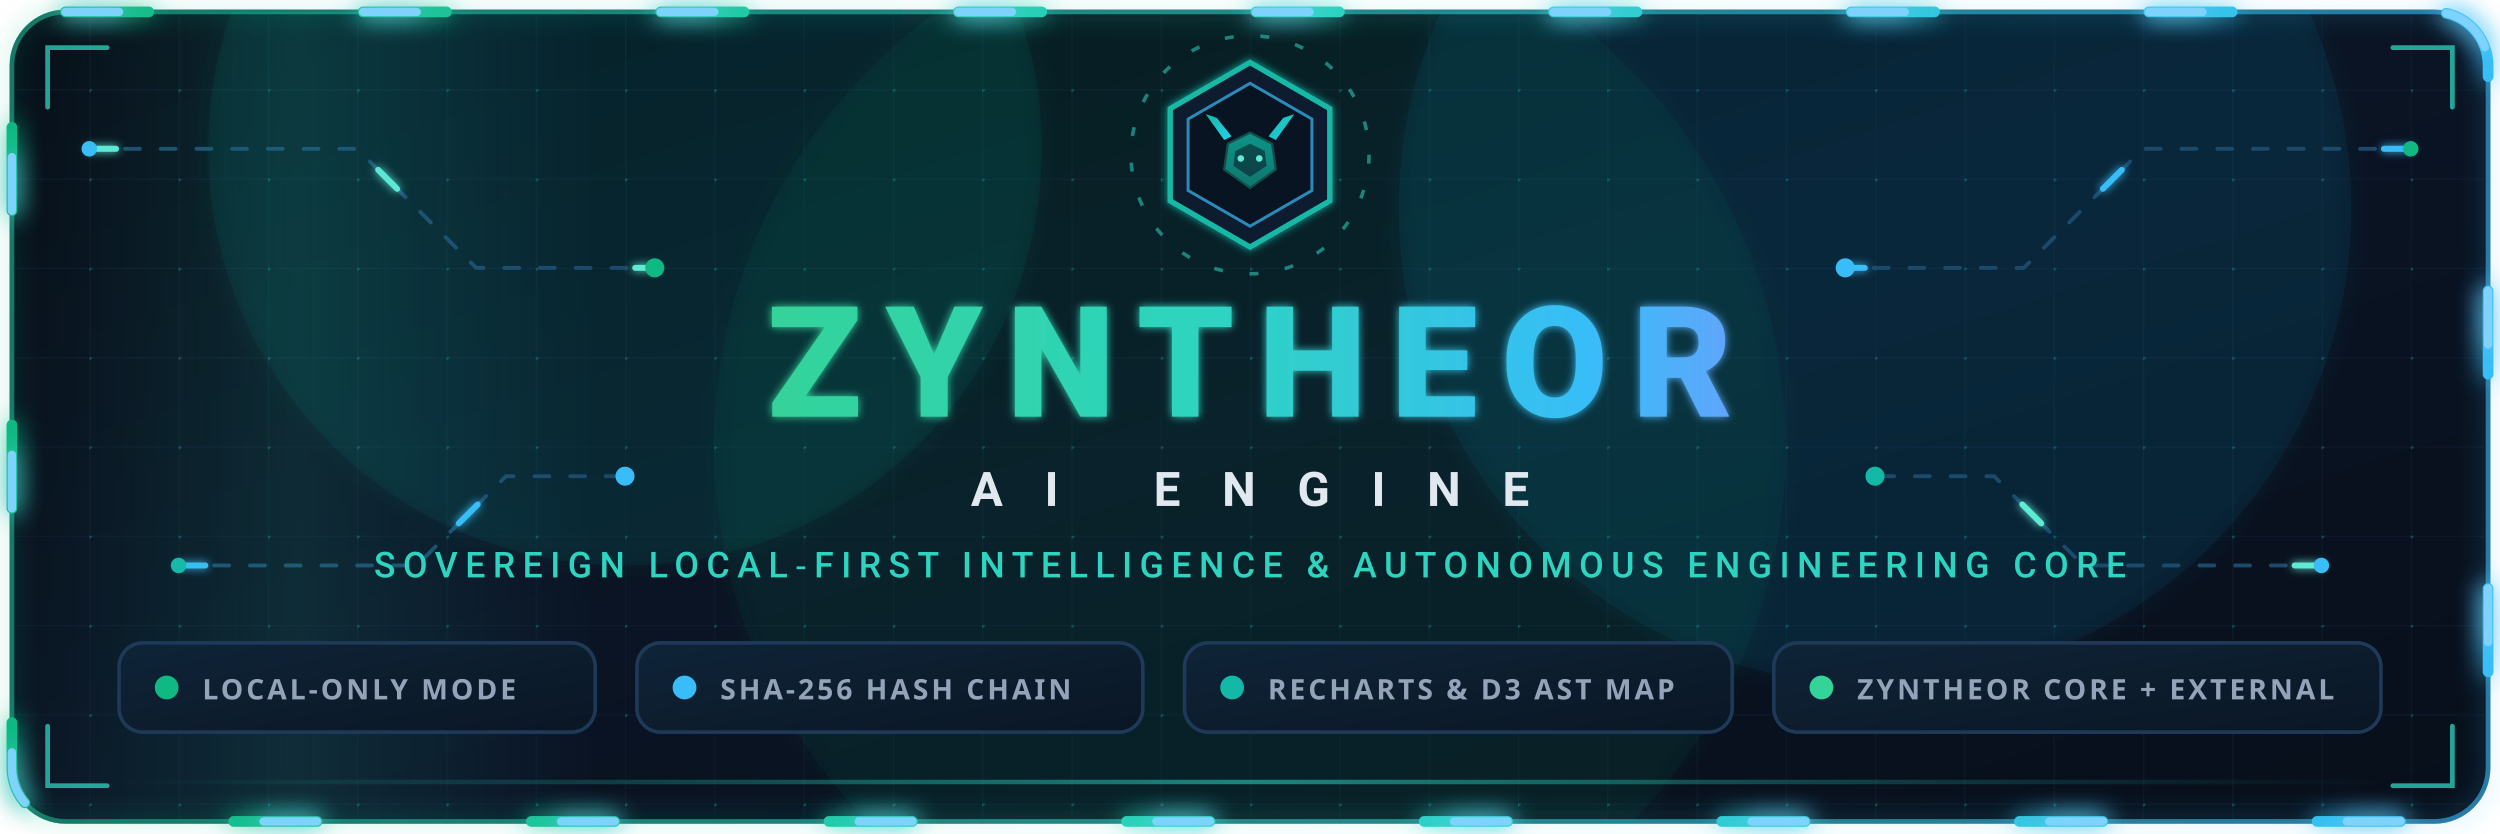
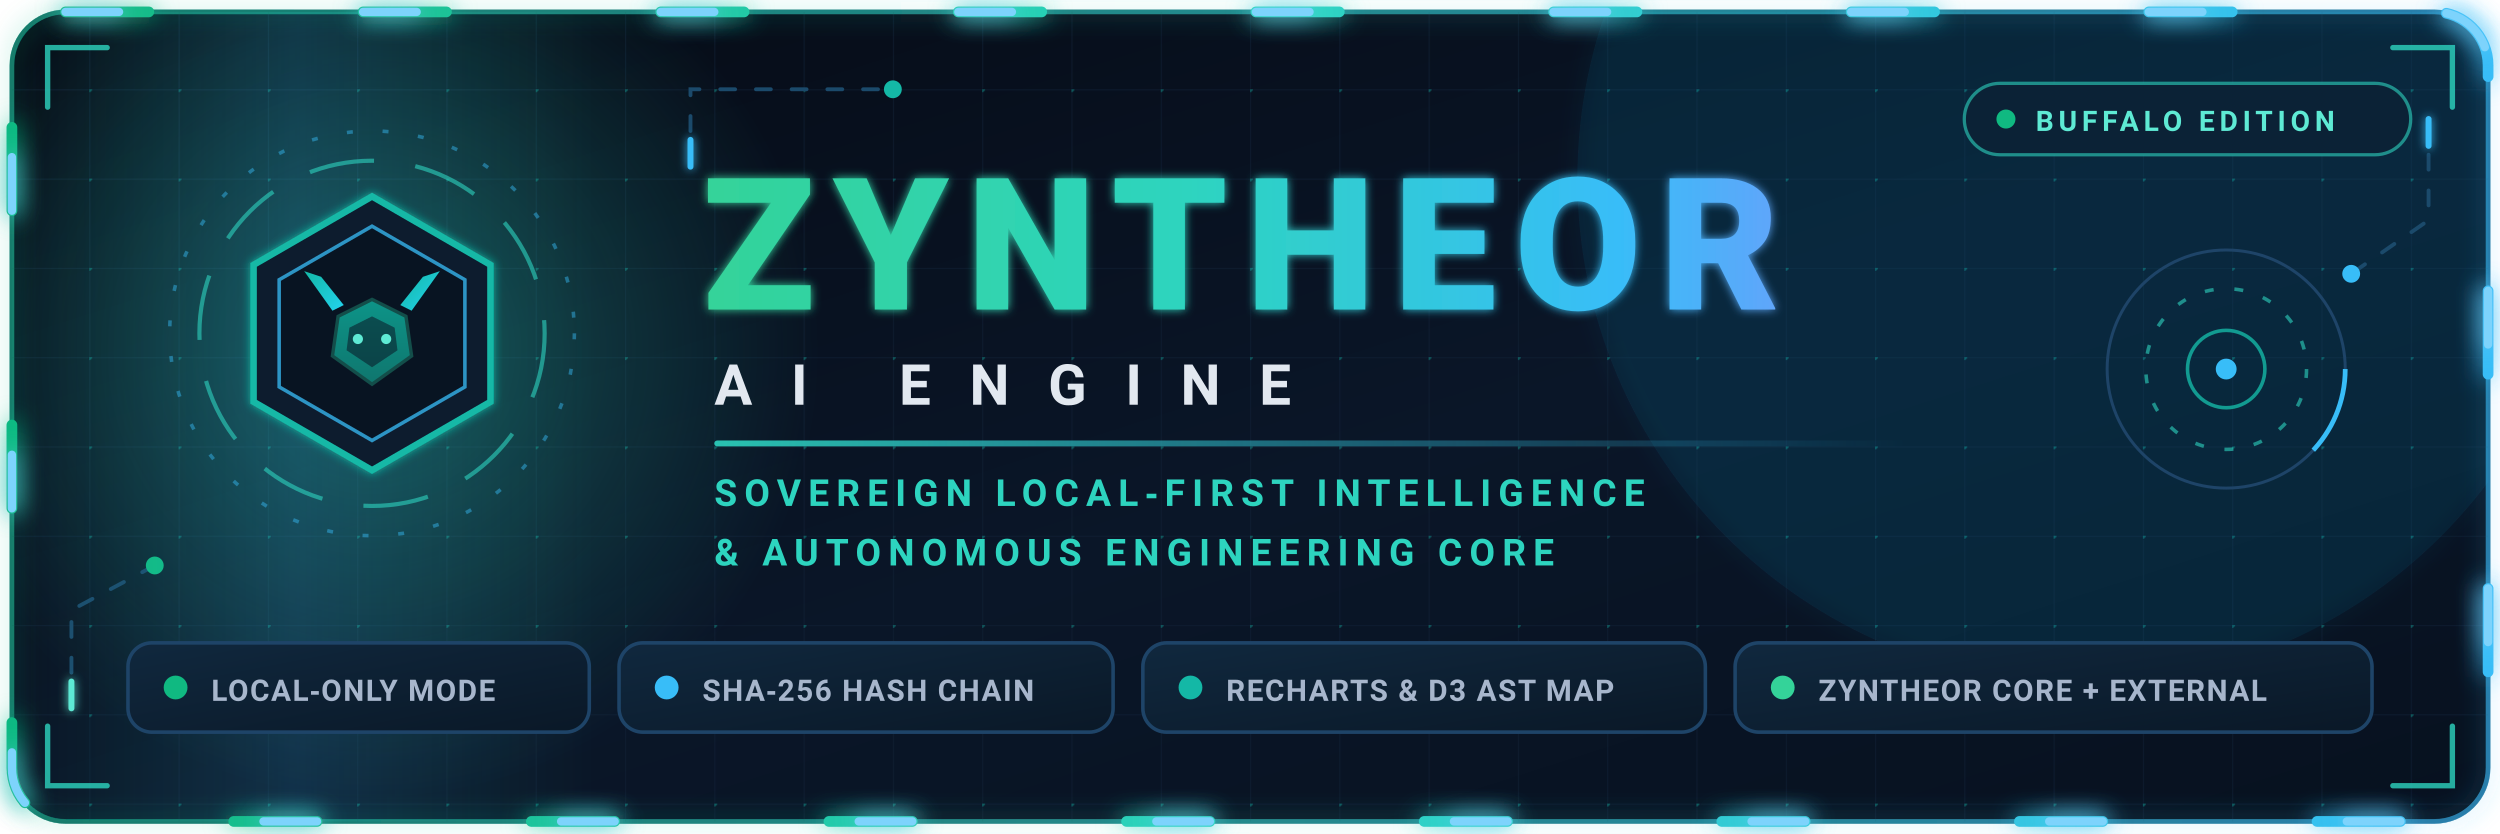
<svg xmlns="http://www.w3.org/2000/svg" viewBox="0 0 840 280" width="840" height="280" role="img" aria-label="ZYNTHEOR AI ENGINE - Sovereign Local-First Intelligence &amp; Autonomous Engineering Core">
  <defs>
    <linearGradient id="hd-bg" x1="0" y1="0" x2="1" y2="1">
-       <stop offset="0" stop-color="#060C16" />
-       <stop offset="0.5" stop-color="#0A1424" />
-       <stop offset="1" stop-color="#080F1B" />
+       <stop offset="0" stop-color="#050A14" />
+       <stop offset="0.55" stop-color="#0A1628" />
+       <stop offset="1" stop-color="#07111F" />
    </linearGradient>
    <linearGradient id="hd-laser" x1="0" y1="0" x2="1" y2="0">
      <stop offset="0" stop-color="#10B981" />
      <stop offset="0.5" stop-color="#2DD4BF" />
      <stop offset="1" stop-color="#38BDF8" />
    </linearGradient>
    <linearGradient id="hd-title" x1="0" y1="0" x2="1" y2="0">
      <stop offset="0" stop-color="#34D399" />
      <stop offset="0.45" stop-color="#2DD4BF" />
      <stop offset="0.85" stop-color="#38BDF8" />
      <stop offset="1" stop-color="#60A5FA" />
    </linearGradient>
    <linearGradient id="hd-badge" x1="0" y1="0" x2="1" y2="1">
-       <stop offset="0" stop-color="#0F2438" />
-       <stop offset="1" stop-color="#0A1624" />
+       <stop offset="0" stop-color="#10283E" />
+       <stop offset="1" stop-color="#0A1827" />
    </linearGradient>
    <linearGradient id="hd-beam" x1="0" y1="0" x2="1" y2="0">
      <stop offset="0" stop-color="#2DD4BF" stop-opacity="0" />
-       <stop offset="0.5" stop-color="#2DD4BF" stop-opacity="0.13" />
-       <stop offset="1" stop-color="#38BDF8" stop-opacity="0" />
+       <stop offset="0.5" stop-color="#38BDF8" stop-opacity="0.16" />
+       <stop offset="1" stop-color="#2DD4BF" stop-opacity="0" />
    </linearGradient>
    <linearGradient id="hd-rule" x1="0" y1="0" x2="1" y2="0">
-       <stop offset="0" stop-color="#14B8A6" stop-opacity="0" />
-       <stop offset="0.5" stop-color="#2DD4BF" stop-opacity="0.8" />
-       <stop offset="1" stop-color="#14B8A6" stop-opacity="0" />
+       <stop offset="0" stop-color="#2DD4BF" stop-opacity="0.9" />
+       <stop offset="1" stop-color="#38BDF8" stop-opacity="0" />
    </linearGradient>
    <linearGradient id="bf-horn" x1="0" y1="0" x2="1" y2="1">
      <stop offset="0" stop-color="#14B8A6" />
      <stop offset="1" stop-color="#22D3EE" />
    </linearGradient>
    <linearGradient id="bf-body" x1="0" y1="0" x2="0" y2="1">
      <stop offset="0" stop-color="#0D9488" />
      <stop offset="1" stop-color="#0F766E" />
    </linearGradient>
+     <radialGradient id="hd-halo" cx="0.5" cy="0.5" r="0.5">
+       <stop offset="0" stop-color="#2DD4BF" stop-opacity="0.35" />
+       <stop offset="1" stop-color="#2DD4BF" stop-opacity="0" />
+     </radialGradient>
    <pattern id="hd-grid" width="30" height="30" patternUnits="userSpaceOnUse">
-       <path d="M 30 0 L 0 0 0 30" fill="none" stroke="#132338" stroke-width="0.8" stroke-opacity="0.45" />
-       <circle cx="0" cy="0" r="1" fill="#14B8A6" fill-opacity="0.3" />
+       <path d="M 30 0 L 0 0 0 30" fill="none" stroke="#132338" stroke-width="0.8" stroke-opacity="0.5" />
+       <circle cx="0" cy="0" r="1" fill="#14B8A6" fill-opacity="0.35" />
    </pattern>
    <filter id="hd-glow" filterUnits="userSpaceOnUse" x="-20" y="-20" width="880" height="320">
      <feGaussianBlur stdDeviation="4" result="b" />
      <feMerge>
        <feMergeNode in="b" />
        <feMergeNode in="SourceGraphic" />
      </feMerge>
    </filter>
    <filter id="hd-soft" x="-20%" y="-20%" width="140%" height="140%">
-       <feGaussianBlur stdDeviation="1.5" result="b" />
+       <feGaussianBlur stdDeviation="1.6" result="b" />
      <feMerge>
        <feMergeNode in="b" />
        <feMergeNode in="SourceGraphic" />
      </feMerge>
    </filter>
    <clipPath id="hd-clip">
      <rect x="4" y="4" width="832" height="272" rx="18" />
    </clipPath>
  </defs>
  <style>
    @keyframes lz   { from { stroke-dashoffset: 100; } to { stroke-dashoffset: 0; } }
    @keyframes lzr  { from { stroke-dashoffset: 0; }   to { stroke-dashoffset: 100; } }
    @keyframes flow { to { stroke-dashoffset: -24; } }
    @keyframes beam { from { transform: translateX(-220px); } to { transform: translateX(1060px); } }
    @keyframes spin { to { transform: rotate(360deg); } }
+     @keyframes spinr { to { transform: rotate(-360deg); } }
    @keyframes blink { 0%,100% { opacity: .35; } 50% { opacity: 1; } }
-     @keyframes pulse { 0%,100% { transform: scale(.94); opacity: .85; } 50% { transform: scale(1.06); opacity: 1; } }
+     @keyframes pulse { 0%,100% { transform: scale(.95); opacity: .88; } 50% { transform: scale(1.06); opacity: 1; } }
    .lz   { stroke-dasharray: 28 72; animation: lz 6s linear infinite; }
    .lzr  { stroke-dasharray: 18 82; animation: lzr 8s linear infinite; }
    .flow { stroke-dasharray: 5 7;   animation: flow 1.4s linear infinite; }
    .run  { stroke-dasharray: 9 91;  animation: lz 4.2s linear infinite; }
    .beam { animation: beam 9s linear infinite; }
    .spin { transform-box: fill-box; transform-origin: center; animation: spin 18s linear infinite; }
+     .spinr { transform-box: fill-box; transform-origin: center; animation: spinr 12s linear infinite; }
    .blink{ animation: blink 2.8s ease-in-out infinite; }
    .pulse{ transform-box: fill-box; transform-origin: center; animation: pulse 3s ease-in-out infinite; }
    @media (prefers-reduced-motion: reduce) {
-       .lz,.lzr,.flow,.run,.beam,.spin,.blink,.pulse { animation: none; }
+       .lz,.lzr,.flow,.run,.beam,.spin,.spinr,.blink,.pulse { animation: none; }
      .beam { opacity: 0; }
    }
  </style>
-   <rect x="4" y="4" width="832" height="272" rx="18" fill="url(#hd-bg)" stroke="#162E48" stroke-width="1.5" />
+   <rect x="4" y="4" width="832" height="272" rx="18" fill="url(#hd-bg)" stroke="#173553" stroke-width="1.5" />
  <g clip-path="url(#hd-clip)">
    <rect x="4" y="4" width="832" height="272" fill="url(#hd-grid)" />
-     <circle cx="210" cy="50" r="140" fill="#14B8A6" fill-opacity="0.07" filter="url(#hd-glow)" />
-     <circle cx="630" cy="70" r="160" fill="#38BDF8" fill-opacity="0.06" filter="url(#hd-glow)" />
-     <circle cx="420" cy="150" r="180" fill="#10B981" fill-opacity="0.045" filter="url(#hd-glow)" />
+     <circle cx="125" cy="118" r="150" fill="url(#hd-halo)" />
+     <circle cx="700" cy="60" r="170" fill="#38BDF8" fill-opacity="0.06" filter="url(#hd-glow)" />
    <g fill="none" stroke-linecap="round">
-       <path d="M 30 50 L 120 50 L 160 90 L 220 90" stroke="#1B4A6B" stroke-width="1.3" class="flow" />
-       <path d="M 30 50 L 120 50 L 160 90 L 220 90" pathLength="100" stroke="#5EEAD4" stroke-width="2" class="run" filter="url(#hd-soft)" />
-       <path d="M 60 190 L 140 190 L 170 160 L 210 160" stroke="#1B4A6B" stroke-width="1.3" class="flow" />
-       <path d="M 60 190 L 140 190 L 170 160 L 210 160" pathLength="100" stroke="#38BDF8" stroke-width="2" class="run" style="animation-delay:-1.6s" filter="url(#hd-soft)" />
-       <path d="M 810 50 L 720 50 L 680 90 L 620 90" stroke="#1B4A6B" stroke-width="1.3" class="flow" />
-       <path d="M 810 50 L 720 50 L 680 90 L 620 90" pathLength="100" stroke="#38BDF8" stroke-width="2" class="run" style="animation-delay:-2.4s" filter="url(#hd-soft)" />
-       <path d="M 780 190 L 700 190 L 670 160 L 630 160" stroke="#1B4A6B" stroke-width="1.3" class="flow" />
-       <path d="M 780 190 L 700 190 L 670 160 L 630 160" pathLength="100" stroke="#5EEAD4" stroke-width="2" class="run" style="animation-delay:-0.8s" filter="url(#hd-soft)" />
+       <path d="M 24 238 L 24 205 L 52 190" stroke="#1B4A6B" stroke-width="1.3" class="flow" />
+       <path d="M 24 238 L 24 205 L 52 190" pathLength="100" stroke="#5EEAD4" stroke-width="2" class="run" filter="url(#hd-soft)" />
+       <path d="M 816 40 L 816 74 L 790 92" stroke="#1B4A6B" stroke-width="1.3" class="flow" />
+       <path d="M 816 40 L 816 74 L 790 92" pathLength="100" stroke="#38BDF8" stroke-width="2" class="run" style="animation-delay:-2.2s" filter="url(#hd-soft)" />
+       <path d="M 232 56 L 232 30 L 300 30" stroke="#1B4A6B" stroke-width="1.3" class="flow" />
+       <path d="M 232 56 L 232 30 L 300 30" pathLength="100" stroke="#38BDF8" stroke-width="2" class="run" style="animation-delay:-1.4s" filter="url(#hd-soft)" />
    </g>
-     <circle cx="30" cy="50" r="2.6" fill="#38BDF8" />
-     <circle cx="60" cy="190" r="2.6" fill="#14B8A6" />
-     <circle cx="810" cy="50" r="2.6" fill="#10B981" />
-     <circle cx="780" cy="190" r="2.6" fill="#38BDF8" />
-     <circle cx="220" cy="90" r="3.2" fill="#10B981" class="blink" />
-     <circle cx="210" cy="160" r="3.2" fill="#38BDF8" class="blink" style="animation-delay:-1s" />
-     <circle cx="620" cy="90" r="3.2" fill="#38BDF8" class="blink" style="animation-delay:-2s" />
-     <circle cx="630" cy="160" r="3.2" fill="#14B8A6" class="blink" style="animation-delay:-0.5s" />
+     <circle cx="52" cy="190" r="3" fill="#10B981" class="blink" />
+     <circle cx="790" cy="92" r="3" fill="#38BDF8" class="blink" style="animation-delay:-1.2s" />
+     <circle cx="300" cy="30" r="3" fill="#14B8A6" class="blink" style="animation-delay:-2s" />
    <rect class="beam" x="0" y="4" width="200" height="272" fill="url(#hd-beam)" />
-     <rect x="40" y="262" width="760" height="1.5" fill="url(#hd-rule)" opacity="0.7" />
  </g>
-   <g fill="none" stroke="#2DD4BF" stroke-width="1.6" stroke-linecap="round" opacity="0.75">
+   <g fill="none" stroke="#2DD4BF" stroke-width="1.8" stroke-linecap="round" opacity="0.8">
    <path d="M 16 36 V 16 H 36" />
    <path d="M 804 16 H 824 V 36" />
    <path d="M 16 244 V 264 H 36" />
    <path d="M 824 244 V 264 H 804" />
  </g>
-   <g transform="translate(420, 52)">
-     <circle r="40" fill="none" stroke="#2DD4BF" stroke-opacity="0.55" stroke-width="1.2" stroke-dasharray="3 9" class="spin" />
-     <polygon points="0,-31 26.8,-15.5 26.8,15.5 0,31 -26.8,15.5 -26.8,-15.5" fill="#0C1B2E" stroke="#14B8A6" stroke-width="1.8" filter="url(#hd-soft)" />
-     <polygon points="0,-24 20.8,-12 20.8,12 0,24 -20.8,12 -20.8,-12" fill="#081422" stroke="#38BDF8" stroke-opacity="0.7" stroke-width="1" />
+   <g transform="translate(125, 112)">
+     <circle r="68" fill="none" stroke="#38BDF8" stroke-opacity="0.45" stroke-width="1.2" stroke-dasharray="2 10" class="spinr" />
+     <circle r="58" fill="none" stroke="#2DD4BF" stroke-opacity="0.6" stroke-width="1.4" stroke-dasharray="22 14" class="spin" />
+     <polygon points="0,-46 39.8,-23 39.8,23 0,46 -39.8,23 -39.8,-23" fill="#0C1B2E" stroke="#14B8A6" stroke-width="2.2" filter="url(#hd-soft)" />
+     <polygon points="0,-36 31.2,-18 31.2,18 0,36 -31.2,18 -31.2,-18" fill="#081422" stroke="#38BDF8" stroke-opacity="0.75" stroke-width="1.2" />
    <g class="pulse">
-       <g transform="scale(0.62) translate(-32,-30)">
+       <g transform="scale(0.95) translate(-32,-30)">
        <path d="M18 22 L8 8 L14 10 L22 20 Z" fill="url(#bf-horn)" />
        <path d="M46 22 L56 8 L50 10 L42 20 Z" fill="url(#bf-horn)" />
        <path d="M20 24 L32 18 L44 24 L46 38 L32 48 L18 38 Z" fill="url(#bf-body)" stroke="#134E4A" stroke-width="1.2" />
        <path d="M24 28 L32 24 L40 28 L41 36 L32 42 L23 36 Z" fill="#0A1624" opacity="0.55" />
        <circle cx="27" cy="32" r="1.8" fill="#5EEAD4" />
        <circle cx="37" cy="32" r="1.8" fill="#5EEAD4" />
      </g>
    </g>
  </g>
-   <text x="420" y="140" text-anchor="middle" font-family="'Noto Sans Thai','Segoe UI',-apple-system,BlinkMacSystemFont,Roboto,sans-serif" font-size="52" font-weight="900" letter-spacing="8" fill="url(#hd-title)" filter="url(#hd-soft)">ZYNTHEOR</text>
-   <text x="420" y="170" text-anchor="middle" font-family="'Noto Sans Thai','Segoe UI',-apple-system,BlinkMacSystemFont,Roboto,sans-serif" font-size="16" font-weight="700" letter-spacing="14" fill="#E2E8F0">AI ENGINE</text>
-   <text x="420" y="194" text-anchor="middle" font-family="'Noto Sans Thai','Segoe UI',-apple-system,BlinkMacSystemFont,Roboto,sans-serif" font-size="12" font-weight="500" letter-spacing="2.5" fill="#2DD4BF">SOVEREIGN LOCAL-FIRST INTELLIGENCE &amp; AUTONOMOUS ENGINEERING CORE</text>
-   <g transform="translate(40, 216)">
-     <g transform="translate(0, 0)">
-       <rect x="0" y="0" width="160" height="30" rx="8" fill="url(#hd-badge)" stroke="#1E3A58" stroke-width="1.2" />
-       <circle cx="16" cy="15" r="4" fill="#10B981" class="blink" style="animation-delay:0s" />
-       <text x="28" y="19" font-family="'Segoe UI','Noto Sans Thai',sans-serif" font-size="9.5" font-weight="700" letter-spacing="1" fill="#94A3B8">LOCAL-ONLY MODE</text>
+   <text id="t1" x="236" y="104" font-family="'Noto Sans Thai','Segoe UI',-apple-system,BlinkMacSystemFont,Roboto,sans-serif" font-size="62" font-weight="900" letter-spacing="6" fill="url(#hd-title)" filter="url(#hd-soft)">ZYNTHEOR</text>
+   <text id="t2" x="240" y="136" font-family="'Noto Sans Thai','Segoe UI',-apple-system,BlinkMacSystemFont,Roboto,sans-serif" font-size="19" font-weight="700" letter-spacing="13" fill="#E2E8F0">AI ENGINE</text>
+   <rect x="240" y="148" width="400" height="2" rx="1" fill="url(#hd-rule)" />
+   <text id="t3" x="240" y="170" font-family="'Noto Sans Thai','Segoe UI',-apple-system,BlinkMacSystemFont,Roboto,sans-serif" font-size="12.5" font-weight="600" letter-spacing="2.4" fill="#2DD4BF">SOVEREIGN LOCAL-FIRST INTELLIGENCE</text>
+   <text id="t4" x="240" y="190" font-family="'Noto Sans Thai','Segoe UI',-apple-system,BlinkMacSystemFont,Roboto,sans-serif" font-size="12.5" font-weight="600" letter-spacing="2.4" fill="#2DD4BF">&amp; AUTONOMOUS ENGINEERING CORE</text>
+   <g transform="translate(660, 28)">
+     <rect width="150" height="24" rx="12" fill="#0B2236" stroke="#2DD4BF" stroke-opacity="0.6" stroke-width="1.1" />
+     <circle cx="14" cy="12" r="3.2" fill="#10B981" class="blink" />
+     <text id="t5" x="24" y="16" font-family="'Noto Sans Thai','Segoe UI',-apple-system,BlinkMacSystemFont,Roboto,sans-serif" font-size="9.5" font-weight="700" letter-spacing="1.6" fill="#5EEAD4">BUFFALO EDITION</text>
+   </g>
+   <g transform="translate(748, 124)">
+     <circle r="40" fill="none" stroke="#1E4468" stroke-width="1" />
+     <circle r="40" fill="none" stroke="#38BDF8" stroke-width="1.6" stroke-dasharray="30 222" class="spin" />
+     <circle r="27" fill="none" stroke="#2DD4BF" stroke-opacity="0.6" stroke-width="1.2" stroke-dasharray="3 7" class="spinr" />
+     <circle r="13" fill="none" stroke="#14B8A6" stroke-opacity="0.8" stroke-width="1.2" />
+     <circle r="3.5" fill="#38BDF8" class="blink" />
+   </g>
+   <g transform="translate(0, 216)">
+     <g transform="translate(43.0, 0)">
+       <rect width="155" height="30" rx="8" fill="url(#hd-badge)" stroke="#1E4468" stroke-width="1.2" />
+       <circle cx="16" cy="15" r="4" fill="#10B981" class="blink" style="animation-delay:-0.0s" />
+       <text id="bt0" x="28" y="19.5" font-family="'Segoe UI','Noto Sans Thai',Roboto,sans-serif" font-size="10" font-weight="700" letter-spacing="0.5" fill="#A7B6CC">LOCAL-ONLY MODE</text>
    </g>
-     <g transform="translate(174, 0)">
-       <rect x="0" y="0" width="170" height="30" rx="8" fill="url(#hd-badge)" stroke="#1E3A58" stroke-width="1.2" />
+     <g transform="translate(208.0, 0)">
+       <rect width="166" height="30" rx="8" fill="url(#hd-badge)" stroke="#1E4468" stroke-width="1.2" />
      <circle cx="16" cy="15" r="4" fill="#38BDF8" class="blink" style="animation-delay:-0.7s" />
-       <text x="28" y="19" font-family="'Segoe UI','Noto Sans Thai',sans-serif" font-size="9.5" font-weight="700" letter-spacing="1" fill="#94A3B8">SHA-256 HASH CHAIN</text>
+       <text id="bt1" x="28" y="19.5" font-family="'Segoe UI','Noto Sans Thai',Roboto,sans-serif" font-size="10" font-weight="700" letter-spacing="0.5" fill="#A7B6CC">SHA-256 HASH CHAIN</text>
    </g>
-     <g transform="translate(358, 0)">
-       <rect x="0" y="0" width="184" height="30" rx="8" fill="url(#hd-badge)" stroke="#1E3A58" stroke-width="1.2" />
+     <g transform="translate(384.0, 0)">
+       <rect width="189" height="30" rx="8" fill="url(#hd-badge)" stroke="#1E4468" stroke-width="1.2" />
      <circle cx="16" cy="15" r="4" fill="#14B8A6" class="blink" style="animation-delay:-1.4s" />
-       <text x="28" y="19" font-family="'Segoe UI','Noto Sans Thai',sans-serif" font-size="9.5" font-weight="700" letter-spacing="1" fill="#94A3B8">RECHARTS &amp; D3 AST MAP</text>
+       <text id="bt2" x="28" y="19.5" font-family="'Segoe UI','Noto Sans Thai',Roboto,sans-serif" font-size="10" font-weight="700" letter-spacing="0.5" fill="#A7B6CC">RECHARTS &amp; D3 AST MAP</text>
    </g>
-     <g transform="translate(556, 0)">
-       <rect x="0" y="0" width="204" height="30" rx="8" fill="url(#hd-badge)" stroke="#1E3A58" stroke-width="1.2" />
+     <g transform="translate(583.0, 0)">
+       <rect width="214" height="30" rx="8" fill="url(#hd-badge)" stroke="#1E4468" stroke-width="1.2" />
      <circle cx="16" cy="15" r="4" fill="#34D399" class="blink" style="animation-delay:-2.1s" />
-       <text x="28" y="19" font-family="'Segoe UI','Noto Sans Thai',sans-serif" font-size="9.5" font-weight="700" letter-spacing="1" fill="#94A3B8">ZYNTHEOR CORE + EXTERNAL</text>
+       <text id="bt3" x="28" y="19.5" font-family="'Segoe UI','Noto Sans Thai',Roboto,sans-serif" font-size="10" font-weight="700" letter-spacing="0.5" fill="#A7B6CC">ZYNTHEOR CORE + EXTERNAL</text>
    </g>
  </g>
  <rect x="4" y="4" width="832" height="272" rx="18" fill="none" stroke="url(#hd-laser)" stroke-width="1.6" stroke-opacity="0.5" filter="url(#hd-glow)" />
  <rect x="4" y="4" width="832" height="272" rx="18" fill="none" stroke="url(#hd-laser)" stroke-width="3.6" stroke-linecap="round" pathLength="100" class="lz" filter="url(#hd-glow)" />
  <rect x="4" y="4" width="832" height="272" rx="18" fill="none" stroke="#7DD3FC" stroke-width="2.8" stroke-linecap="round" pathLength="100" class="lzr" filter="url(#hd-glow)" />
</svg>
